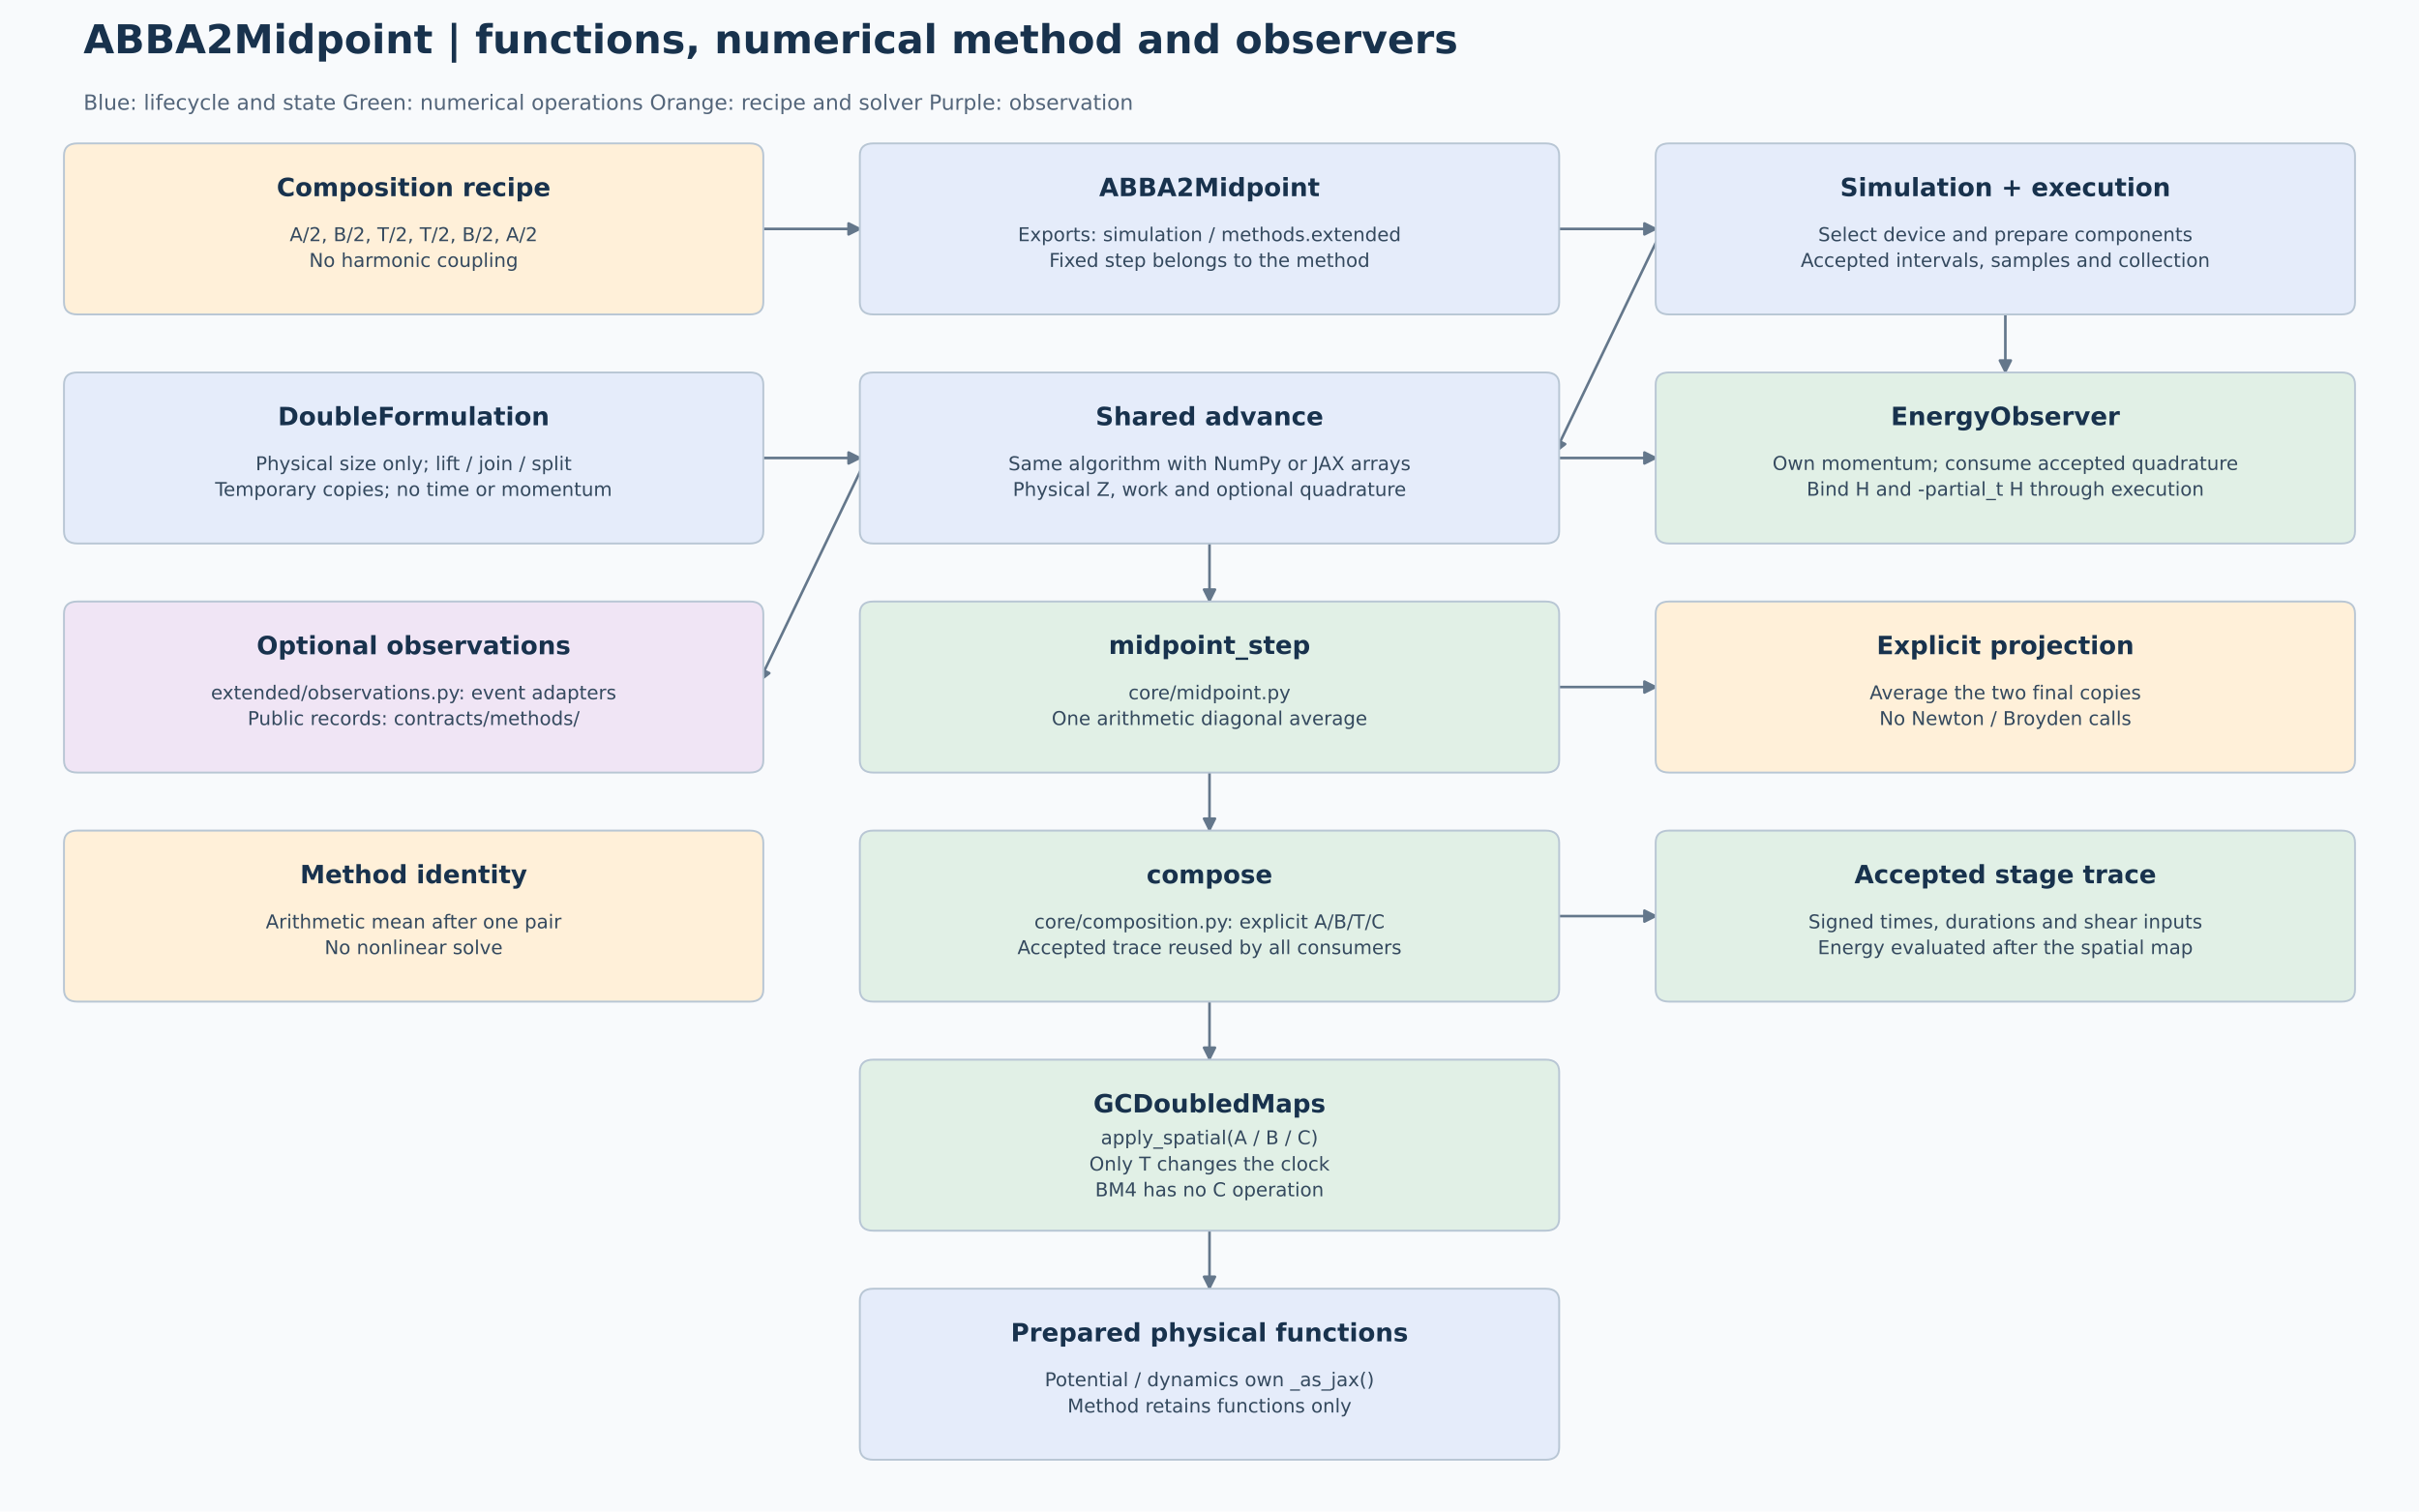
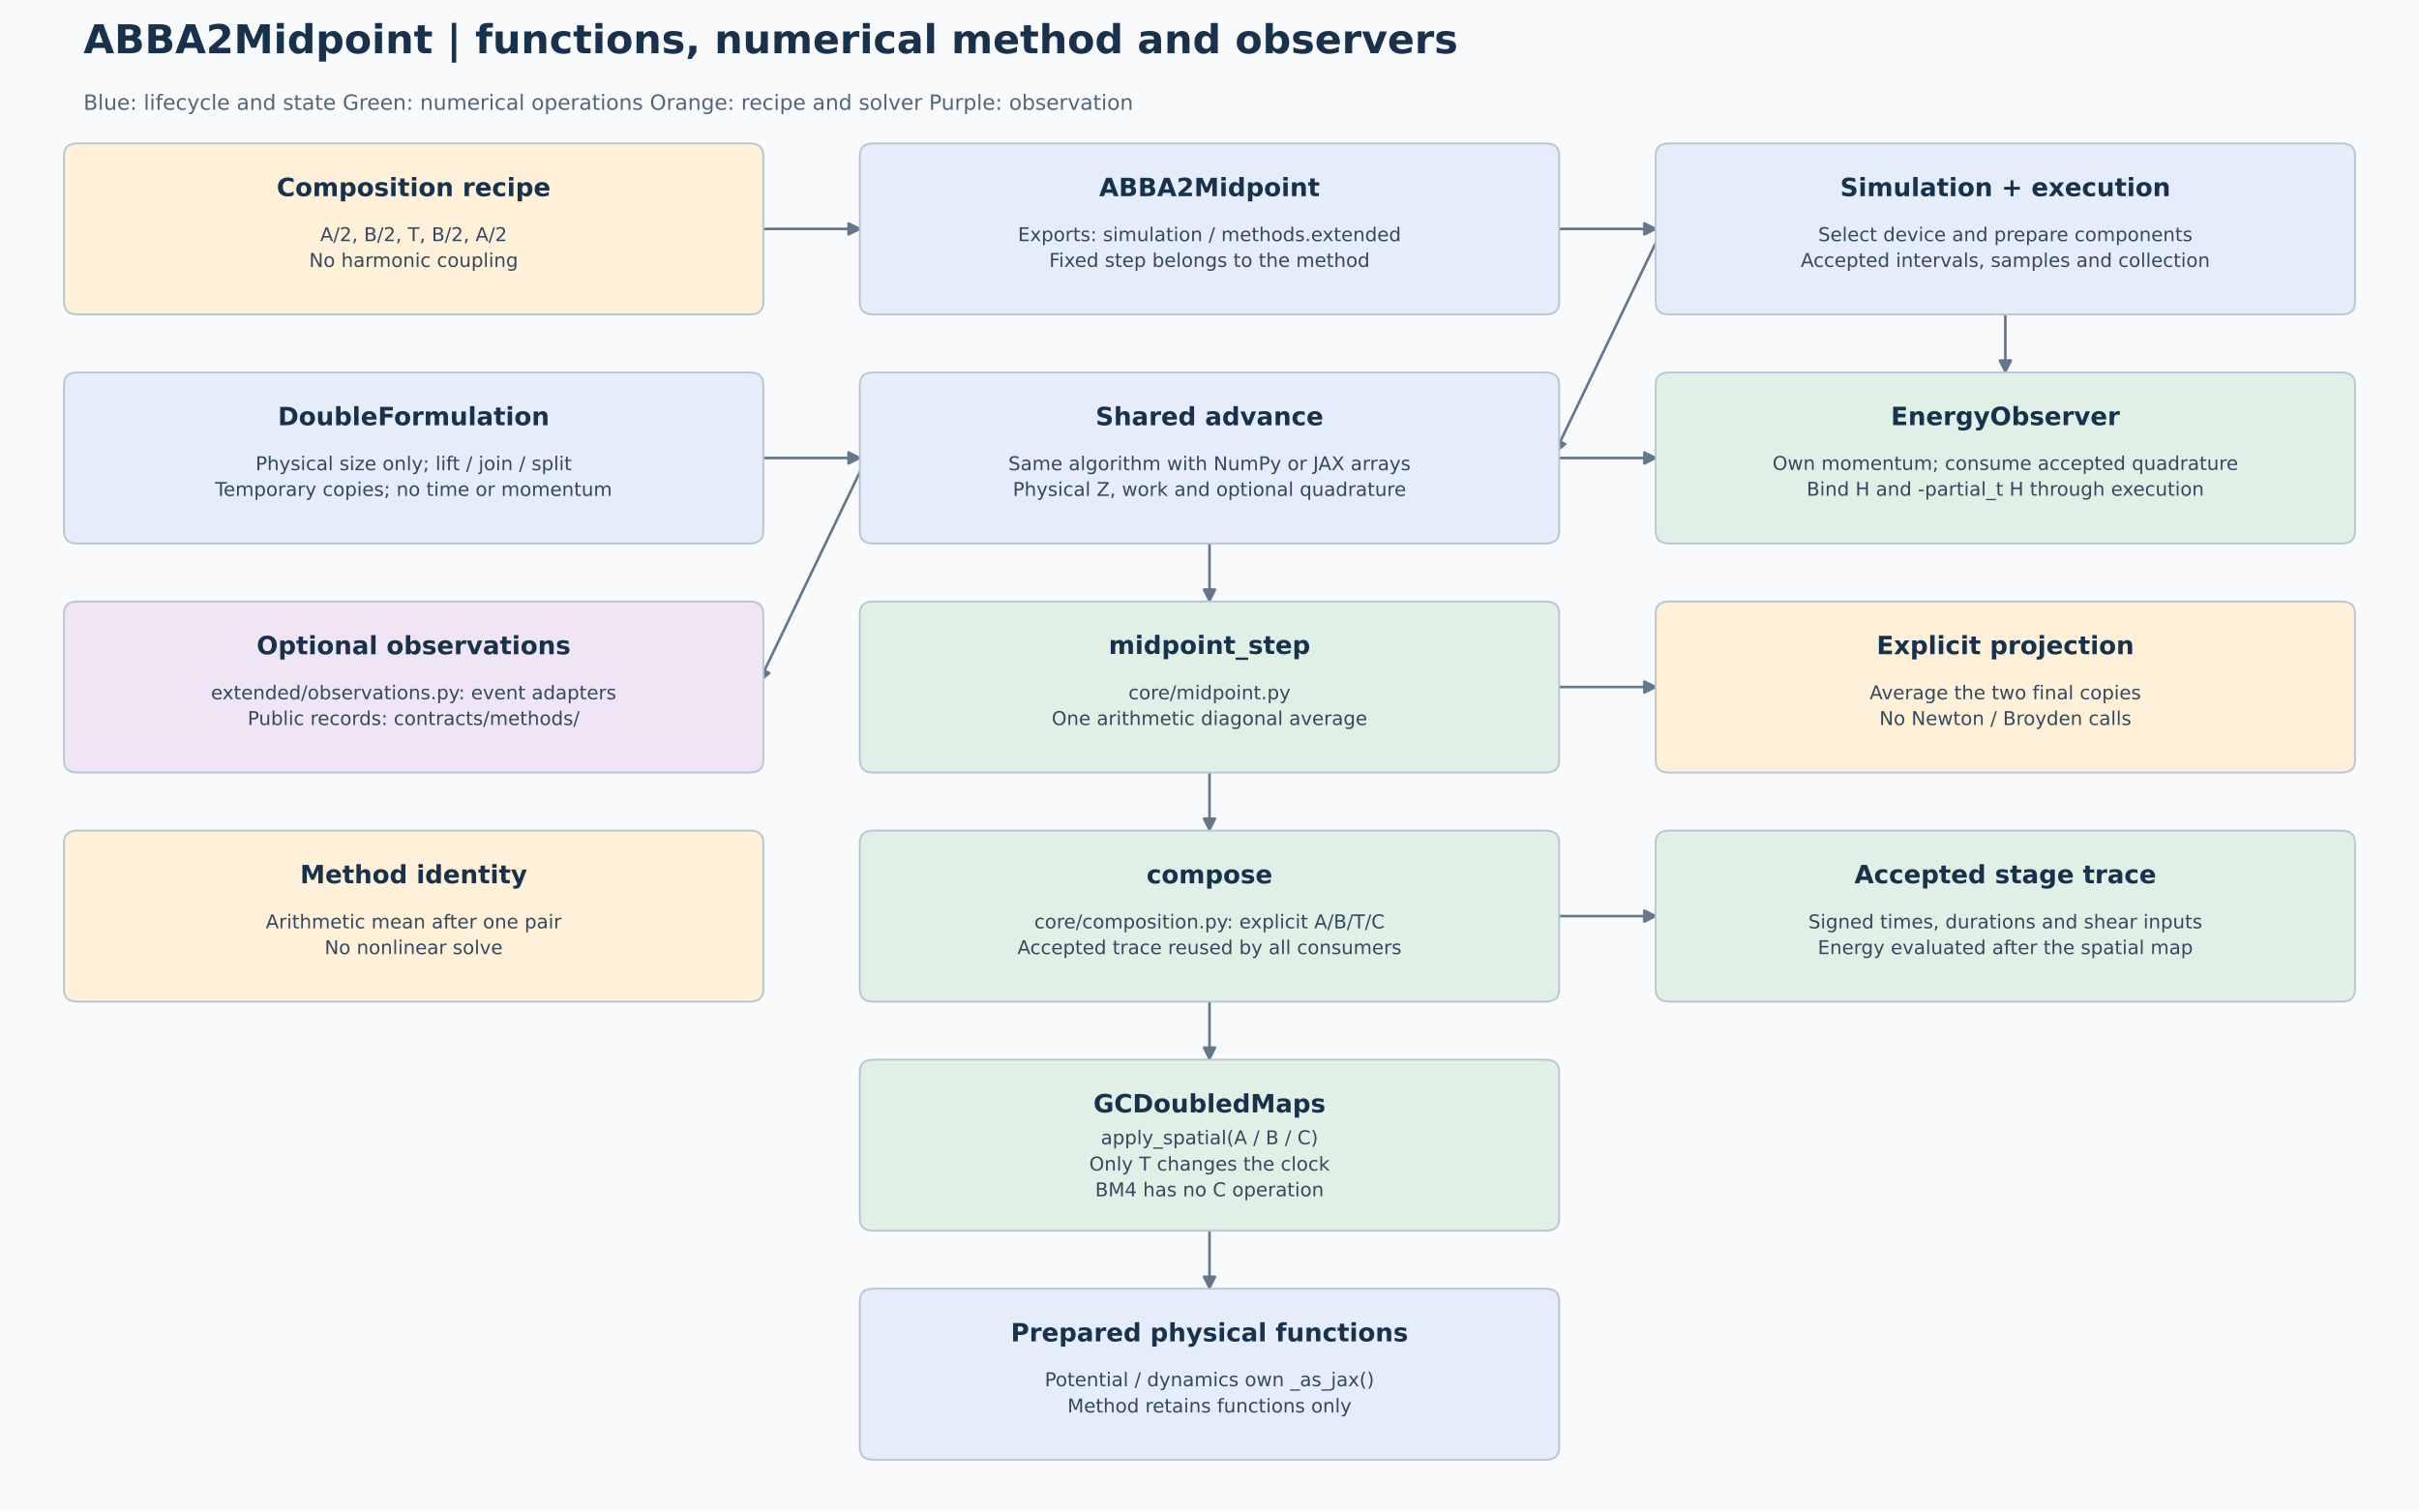
<svg xmlns="http://www.w3.org/2000/svg" width="1152pt" height="720pt" viewBox="0 0 1152 720" version="1.1">
  <defs>
    <style type="text/css">*{stroke-linejoin: round; stroke-linecap: butt}</style>
  </defs>
  <g id="figure_1">
    <g id="patch_1">
      <path d="M 0 720 L 1152 720 L 1152 0 L 0 0 z " style="fill: #f8fafc" />
    </g>
    <g id="axes_1">
      <g id="patch_2">
        <path d="M 362.288 109.039 Q 386.497 109.039 409.309 109.039 " clip-path="url(#pb098db616b)" style="fill: none; stroke: #64778b; stroke-width: 1.25; stroke-linecap: round" />
        <path d="M 404.109 106.439 L 409.309 109.039 L 404.109 111.639 z " clip-path="url(#pb098db616b)" style="fill: #64778b; stroke: #64778b; stroke-width: 1.25; stroke-linecap: round" />
      </g>
      <g id="patch_3">
        <path d="M 741.296 109.039 Q 765.505 109.039 788.317 109.039 " clip-path="url(#pb098db616b)" style="fill: none; stroke: #64778b; stroke-width: 1.25; stroke-linecap: round" />
        <path d="M 783.117 106.439 L 788.317 109.039 L 783.117 111.639 z " clip-path="url(#pb098db616b)" style="fill: #64778b; stroke: #64778b; stroke-width: 1.25; stroke-linecap: round" />
      </g>
      <g id="patch_4">
        <path d="M 790.847 110.841 Q 765.505 163.594 740.768 215.088 " clip-path="url(#pb098db616b)" style="fill: none; stroke: #64778b; stroke-width: 1.25; stroke-linecap: round" />
        <path d="M 745.363 211.527 L 740.768 215.088 L 740.676 209.275 z " clip-path="url(#pb098db616b)" style="fill: #64778b; stroke: #64778b; stroke-width: 1.25; stroke-linecap: round" />
      </g>
      <g id="patch_5">
        <path d="M 362.288 218.153 Q 386.497 218.153 409.309 218.153 " clip-path="url(#pb098db616b)" style="fill: none; stroke: #64778b; stroke-width: 1.25; stroke-linecap: round" />
        <path d="M 404.109 215.553 L 409.309 218.153 L 404.109 220.753 z " clip-path="url(#pb098db616b)" style="fill: #64778b; stroke: #64778b; stroke-width: 1.25; stroke-linecap: round" />
      </g>
      <g id="patch_6">
        <path d="M 576 257.976 Q 576 272.707 576 286.041 " clip-path="url(#pb098db616b)" style="fill: none; stroke: #64778b; stroke-width: 1.25; stroke-linecap: round" />
        <path d="M 578.6 280.841 L 576 286.041 L 573.4 280.841 z " clip-path="url(#pb098db616b)" style="fill: #64778b; stroke: #64778b; stroke-width: 1.25; stroke-linecap: round" />
      </g>
      <g id="patch_7">
        <path d="M 955.008 148.863 Q 955.008 163.594 955.008 176.928 " clip-path="url(#pb098db616b)" style="fill: none; stroke: #64778b; stroke-width: 1.25; stroke-linecap: round" />
        <path d="M 957.608 171.728 L 955.008 176.928 L 952.408 171.728 z " clip-path="url(#pb098db616b)" style="fill: #64778b; stroke: #64778b; stroke-width: 1.25; stroke-linecap: round" />
      </g>
      <g id="patch_8">
        <path d="M 741.296 218.153 Q 765.505 218.153 788.317 218.153 " clip-path="url(#pb098db616b)" style="fill: none; stroke: #64778b; stroke-width: 1.25; stroke-linecap: round" />
        <path d="M 783.117 215.553 L 788.317 218.153 L 783.117 220.753 z " clip-path="url(#pb098db616b)" style="fill: #64778b; stroke: #64778b; stroke-width: 1.25; stroke-linecap: round" />
      </g>
      <g id="patch_9">
        <path d="M 411.839 219.954 Q 386.497 272.708 361.76 324.202 " clip-path="url(#pb098db616b)" style="fill: none; stroke: #64778b; stroke-width: 1.25; stroke-linecap: round" />
        <path d="M 366.355 320.64 L 361.76 324.202 L 361.668 318.389 z " clip-path="url(#pb098db616b)" style="fill: #64778b; stroke: #64778b; stroke-width: 1.25; stroke-linecap: round" />
      </g>
      <g id="patch_10">
        <path d="M 576 367.089 Q 576 381.821 576 395.155 " clip-path="url(#pb098db616b)" style="fill: none; stroke: #64778b; stroke-width: 1.25; stroke-linecap: round" />
        <path d="M 578.6 389.955 L 576 395.155 L 573.4 389.955 z " clip-path="url(#pb098db616b)" style="fill: #64778b; stroke: #64778b; stroke-width: 1.25; stroke-linecap: round" />
      </g>
      <g id="patch_11">
        <path d="M 741.296 327.266 Q 765.505 327.266 788.317 327.266 " clip-path="url(#pb098db616b)" style="fill: none; stroke: #64778b; stroke-width: 1.25; stroke-linecap: round" />
        <path d="M 783.117 324.666 L 788.317 327.266 L 783.117 329.866 z " clip-path="url(#pb098db616b)" style="fill: #64778b; stroke: #64778b; stroke-width: 1.25; stroke-linecap: round" />
      </g>
      <g id="patch_12">
        <path d="M 741.296 436.379 Q 765.505 436.379 788.317 436.379 " clip-path="url(#pb098db616b)" style="fill: none; stroke: #64778b; stroke-width: 1.25; stroke-linecap: round" />
        <path d="M 783.117 433.779 L 788.317 436.379 L 783.117 438.979 z " clip-path="url(#pb098db616b)" style="fill: #64778b; stroke: #64778b; stroke-width: 1.25; stroke-linecap: round" />
      </g>
      <g id="patch_13">
        <path d="M 576 476.203 Q 576 490.934 576 504.268 " clip-path="url(#pb098db616b)" style="fill: none; stroke: #64778b; stroke-width: 1.25; stroke-linecap: round" />
        <path d="M 578.6 499.068 L 576 504.268 L 573.4 499.068 z " clip-path="url(#pb098db616b)" style="fill: #64778b; stroke: #64778b; stroke-width: 1.25; stroke-linecap: round" />
      </g>
      <g id="patch_14">
        <path d="M 576 585.316 Q 576 600.048 576 613.382 " clip-path="url(#pb098db616b)" style="fill: none; stroke: #64778b; stroke-width: 1.25; stroke-linecap: round" />
        <path d="M 578.6 608.182 L 576 613.382 L 573.4 608.182 z " clip-path="url(#pb098db616b)" style="fill: #64778b; stroke: #64778b; stroke-width: 1.25; stroke-linecap: round" />
      </g>
      <g id="patch_15">
        <path d="M 36.922 149.775 L 357.062 149.775 Q 363.514 149.775 363.514 143.955 L 363.514 74.123 Q 363.514 68.304 357.062 68.304 L 36.922 68.304 Q 30.47 68.304 30.47 74.123 L 30.47 143.955 Q 30.47 149.775 36.922 149.775 z " clip-path="url(#pb098db616b)" style="fill: #fff0d9; stroke: #b8c6d4; stroke-width: 0.9; stroke-linejoin: miter" />
      </g>
      <g id="patch_16">
        <path d="M 415.93 149.775 L 736.07 149.775 Q 742.522 149.775 742.522 143.955 L 742.522 74.123 Q 742.522 68.304 736.07 68.304 L 415.93 68.304 Q 409.478 68.304 409.478 74.123 L 409.478 143.955 Q 409.478 149.775 415.93 149.775 z " clip-path="url(#pb098db616b)" style="fill: #e5ecfa; stroke: #b8c6d4; stroke-width: 0.9; stroke-linejoin: miter" />
      </g>
      <g id="patch_17">
        <path d="M 794.938 149.775 L 1115.078 149.775 Q 1121.53 149.775 1121.53 143.955 L 1121.53 74.123 Q 1121.53 68.304 1115.078 68.304 L 794.938 68.304 Q 788.486 68.304 788.486 74.123 L 788.486 143.955 Q 788.486 149.775 794.938 149.775 z " clip-path="url(#pb098db616b)" style="fill: #e5ecfa; stroke: #b8c6d4; stroke-width: 0.9; stroke-linejoin: miter" />
      </g>
      <g id="patch_18">
        <path d="M 36.922 258.888 L 357.062 258.888 Q 363.514 258.888 363.514 253.069 L 363.514 183.236 Q 363.514 177.417 357.062 177.417 L 36.922 177.417 Q 30.47 177.417 30.47 183.236 L 30.47 253.069 Q 30.47 258.888 36.922 258.888 z " clip-path="url(#pb098db616b)" style="fill: #e5ecfa; stroke: #b8c6d4; stroke-width: 0.9; stroke-linejoin: miter" />
      </g>
      <g id="patch_19">
        <path d="M 415.93 258.888 L 736.07 258.888 Q 742.522 258.888 742.522 253.069 L 742.522 183.236 Q 742.522 177.417 736.07 177.417 L 415.93 177.417 Q 409.478 177.417 409.478 183.236 L 409.478 253.069 Q 409.478 258.888 415.93 258.888 z " clip-path="url(#pb098db616b)" style="fill: #e5ecfa; stroke: #b8c6d4; stroke-width: 0.9; stroke-linejoin: miter" />
      </g>
      <g id="patch_20">
        <path d="M 794.938 258.888 L 1115.078 258.888 Q 1121.53 258.888 1121.53 253.069 L 1121.53 183.236 Q 1121.53 177.417 1115.078 177.417 L 794.938 177.417 Q 788.486 177.417 788.486 183.236 L 788.486 253.069 Q 788.486 258.888 794.938 258.888 z " clip-path="url(#pb098db616b)" style="fill: #e1f0e6; stroke: #b8c6d4; stroke-width: 0.9; stroke-linejoin: miter" />
      </g>
      <g id="patch_21">
        <path d="M 36.922 368.002 L 357.062 368.002 Q 363.514 368.002 363.514 362.182 L 363.514 292.35 Q 363.514 286.53 357.062 286.53 L 36.922 286.53 Q 30.47 286.53 30.47 292.35 L 30.47 362.182 Q 30.47 368.002 36.922 368.002 z " clip-path="url(#pb098db616b)" style="fill: #f0e5f5; stroke: #b8c6d4; stroke-width: 0.9; stroke-linejoin: miter" />
      </g>
      <g id="patch_22">
        <path d="M 415.93 368.002 L 736.07 368.002 Q 742.522 368.002 742.522 362.182 L 742.522 292.35 Q 742.522 286.53 736.07 286.53 L 415.93 286.53 Q 409.478 286.53 409.478 292.35 L 409.478 362.182 Q 409.478 368.002 415.93 368.002 z " clip-path="url(#pb098db616b)" style="fill: #e1f0e6; stroke: #b8c6d4; stroke-width: 0.9; stroke-linejoin: miter" />
      </g>
      <g id="patch_23">
        <path d="M 794.938 368.002 L 1115.078 368.002 Q 1121.53 368.002 1121.53 362.182 L 1121.53 292.35 Q 1121.53 286.53 1115.078 286.53 L 794.938 286.53 Q 788.486 286.53 788.486 292.35 L 788.486 362.182 Q 788.486 368.002 794.938 368.002 z " clip-path="url(#pb098db616b)" style="fill: #fff0d9; stroke: #b8c6d4; stroke-width: 0.9; stroke-linejoin: miter" />
      </g>
      <g id="patch_24">
        <path d="M 36.922 477.115 L 357.062 477.115 Q 363.514 477.115 363.514 471.296 L 363.514 401.463 Q 363.514 395.644 357.062 395.644 L 36.922 395.644 Q 30.47 395.644 30.47 401.463 L 30.47 471.296 Q 30.47 477.115 36.922 477.115 z " clip-path="url(#pb098db616b)" style="fill: #fff0d9; stroke: #b8c6d4; stroke-width: 0.9; stroke-linejoin: miter" />
      </g>
      <g id="patch_25">
        <path d="M 415.93 477.115 L 736.07 477.115 Q 742.522 477.115 742.522 471.296 L 742.522 401.463 Q 742.522 395.644 736.07 395.644 L 415.93 395.644 Q 409.478 395.644 409.478 401.463 L 409.478 471.296 Q 409.478 477.115 415.93 477.115 z " clip-path="url(#pb098db616b)" style="fill: #e1f0e6; stroke: #b8c6d4; stroke-width: 0.9; stroke-linejoin: miter" />
      </g>
      <g id="patch_26">
        <path d="M 794.938 477.115 L 1115.078 477.115 Q 1121.53 477.115 1121.53 471.296 L 1121.53 401.463 Q 1121.53 395.644 1115.078 395.644 L 794.938 395.644 Q 788.486 395.644 788.486 401.463 L 788.486 471.296 Q 788.486 477.115 794.938 477.115 z " clip-path="url(#pb098db616b)" style="fill: #e1f0e6; stroke: #b8c6d4; stroke-width: 0.9; stroke-linejoin: miter" />
      </g>
      <g id="patch_27">
        <path d="M 415.93 586.228 L 736.07 586.228 Q 742.522 586.228 742.522 580.409 L 742.522 510.576 Q 742.522 504.757 736.07 504.757 L 415.93 504.757 Q 409.478 504.757 409.478 510.576 L 409.478 580.409 Q 409.478 586.228 415.93 586.228 z " clip-path="url(#pb098db616b)" style="fill: #e1f0e6; stroke: #b8c6d4; stroke-width: 0.9; stroke-linejoin: miter" />
      </g>
      <g id="patch_28">
        <path d="M 415.93 695.342 L 736.07 695.342 Q 742.522 695.342 742.522 689.522 L 742.522 619.69 Q 742.522 613.871 736.07 613.871 L 415.93 613.871 Q 409.478 613.871 409.478 619.69 L 409.478 689.522 Q 409.478 695.342 415.93 695.342 z " clip-path="url(#pb098db616b)" style="fill: #e5ecfa; stroke: #b8c6d4; stroke-width: 0.9; stroke-linejoin: miter" />
      </g>
      <g id="text_1">
        <text style="font-weight: 700; font-size: 19px; font-family: 'DejaVu Sans', 'Bitstream Vera Sans', 'Computer Modern Sans Serif', 'Lucida Grande', 'Verdana', 'Geneva', 'Lucid', 'Arial', 'Helvetica', 'Avant Garde', sans-serif; text-anchor: start; fill: #18324d" x="39.744" y="25.386" transform="rotate(-0 39.744 25.38557)">ABBA2Midpoint | functions, numerical method and observers</text>
      </g>
      <g id="text_2">
        <text style="font-size: 10px; font-family: 'DejaVu Sans', 'Bitstream Vera Sans', 'Computer Modern Sans Serif', 'Lucida Grande', 'Verdana', 'Geneva', 'Lucid', 'Arial', 'Helvetica', 'Avant Garde', sans-serif; text-anchor: start; fill: #53657a" x="39.744" y="52.3" transform="rotate(-0 39.744 52.30021)">Blue: lifecycle and state    Green: numerical operations    Orange: recipe and solver    Purple: observation</text>
      </g>
      <g id="text_3">
        <text style="font-weight: 700; font-size: 12px; font-family: 'DejaVu Sans', 'Bitstream Vera Sans', 'Computer Modern Sans Serif', 'Lucida Grande', 'Verdana', 'Geneva', 'Lucid', 'Arial', 'Helvetica', 'Avant Garde', sans-serif; text-anchor: middle; fill: #18324d" x="196.992" y="93.437" transform="rotate(-0 196.992 93.43744)">Composition recipe</text>
      </g>
      <g id="text_4">
-         <text style="font-size: 9.1px; font-family: 'DejaVu Sans', 'Bitstream Vera Sans', 'Computer Modern Sans Serif', 'Lucida Grande', 'Verdana', 'Geneva', 'Lucid', 'Arial', 'Helvetica', 'Avant Garde', sans-serif; fill: #34495e" transform="translate(137.9387 114.8745)">A/2, B/2, T/2, T/2, B/2, A/2</text>
+         <text style="font-size: 9.1px; font-family: 'DejaVu Sans', 'Bitstream Vera Sans', 'Computer Modern Sans Serif', 'Lucida Grande', 'Verdana', 'Geneva', 'Lucid', 'Arial', 'Helvetica', 'Avant Garde', sans-serif; fill: #34495e" transform="translate(152.4653 114.8745)">A/2, B/2, T, B/2, A/2</text>
        <text style="font-size: 9.1px; font-family: 'DejaVu Sans', 'Bitstream Vera Sans', 'Computer Modern Sans Serif', 'Lucida Grande', 'Verdana', 'Geneva', 'Lucid', 'Arial', 'Helvetica', 'Avant Garde', sans-serif; fill: #34495e" transform="translate(147.2257 127.1389)">No harmonic coupling</text>
      </g>
      <g id="text_5">
        <text style="font-weight: 700; font-size: 12px; font-family: 'DejaVu Sans', 'Bitstream Vera Sans', 'Computer Modern Sans Serif', 'Lucida Grande', 'Verdana', 'Geneva', 'Lucid', 'Arial', 'Helvetica', 'Avant Garde', sans-serif; text-anchor: middle; fill: #18324d" x="576" y="93.437" transform="rotate(-0 576 93.43744)">ABBA2Midpoint</text>
      </g>
      <g id="text_6">
        <text style="font-size: 9.1px; font-family: 'DejaVu Sans', 'Bitstream Vera Sans', 'Computer Modern Sans Serif', 'Lucida Grande', 'Verdana', 'Geneva', 'Lucid', 'Arial', 'Helvetica', 'Avant Garde', sans-serif; fill: #34495e" transform="translate(484.7689 114.8745)">Exports: simulation / methods.extended</text>
        <text style="font-size: 9.1px; font-family: 'DejaVu Sans', 'Bitstream Vera Sans', 'Computer Modern Sans Serif', 'Lucida Grande', 'Verdana', 'Geneva', 'Lucid', 'Arial', 'Helvetica', 'Avant Garde', sans-serif; fill: #34495e" transform="translate(499.6524 127.1389)">Fixed step belongs to the method</text>
      </g>
      <g id="text_7">
        <text style="font-weight: 700; font-size: 12px; font-family: 'DejaVu Sans', 'Bitstream Vera Sans', 'Computer Modern Sans Serif', 'Lucida Grande', 'Verdana', 'Geneva', 'Lucid', 'Arial', 'Helvetica', 'Avant Garde', sans-serif; text-anchor: middle; fill: #18324d" x="955.008" y="93.437" transform="rotate(-0 955.008 93.43744)">Simulation + execution</text>
      </g>
      <g id="text_8">
        <text style="font-size: 9.1px; font-family: 'DejaVu Sans', 'Bitstream Vera Sans', 'Computer Modern Sans Serif', 'Lucida Grande', 'Verdana', 'Geneva', 'Lucid', 'Arial', 'Helvetica', 'Avant Garde', sans-serif; fill: #34495e" transform="translate(865.8671 114.8745)">Select device and prepare components</text>
        <text style="font-size: 9.1px; font-family: 'DejaVu Sans', 'Bitstream Vera Sans', 'Computer Modern Sans Serif', 'Lucida Grande', 'Verdana', 'Geneva', 'Lucid', 'Arial', 'Helvetica', 'Avant Garde', sans-serif; fill: #34495e" transform="translate(857.5598 127.1389)">Accepted intervals, samples and collection</text>
      </g>
      <g id="text_9">
        <text style="font-weight: 700; font-size: 12px; font-family: 'DejaVu Sans', 'Bitstream Vera Sans', 'Computer Modern Sans Serif', 'Lucida Grande', 'Verdana', 'Geneva', 'Lucid', 'Arial', 'Helvetica', 'Avant Garde', sans-serif; text-anchor: middle; fill: #18324d" x="196.992" y="202.551" transform="rotate(-0 196.992 202.5508)">DoubleFormulation</text>
      </g>
      <g id="text_10">
        <text style="font-size: 9.1px; font-family: 'DejaVu Sans', 'Bitstream Vera Sans', 'Computer Modern Sans Serif', 'Lucida Grande', 'Verdana', 'Geneva', 'Lucid', 'Arial', 'Helvetica', 'Avant Garde', sans-serif; fill: #34495e" transform="translate(121.7158 223.9879)">Physical size only; lift / join / split</text>
        <text style="font-size: 9.1px; font-family: 'DejaVu Sans', 'Bitstream Vera Sans', 'Computer Modern Sans Serif', 'Lucida Grande', 'Verdana', 'Geneva', 'Lucid', 'Arial', 'Helvetica', 'Avant Garde', sans-serif; fill: #34495e" transform="translate(102.4565 236.2523)">Temporary copies; no time or momentum</text>
      </g>
      <g id="text_11">
        <text style="font-weight: 700; font-size: 12px; font-family: 'DejaVu Sans', 'Bitstream Vera Sans', 'Computer Modern Sans Serif', 'Lucida Grande', 'Verdana', 'Geneva', 'Lucid', 'Arial', 'Helvetica', 'Avant Garde', sans-serif; text-anchor: middle; fill: #18324d" x="576" y="202.551" transform="rotate(-0 576 202.5508)">Shared advance</text>
      </g>
      <g id="text_12">
        <text style="font-size: 9.1px; font-family: 'DejaVu Sans', 'Bitstream Vera Sans', 'Computer Modern Sans Serif', 'Lucida Grande', 'Verdana', 'Geneva', 'Lucid', 'Arial', 'Helvetica', 'Avant Garde', sans-serif; fill: #34495e" transform="translate(480.2005 223.9879)">Same algorithm with NumPy or JAX arrays</text>
        <text style="font-size: 9.1px; font-family: 'DejaVu Sans', 'Bitstream Vera Sans', 'Computer Modern Sans Serif', 'Lucida Grande', 'Verdana', 'Geneva', 'Lucid', 'Arial', 'Helvetica', 'Avant Garde', sans-serif; fill: #34495e" transform="translate(482.3446 236.2523)">Physical Z, work and optional quadrature</text>
      </g>
      <g id="text_13">
        <text style="font-weight: 700; font-size: 12px; font-family: 'DejaVu Sans', 'Bitstream Vera Sans', 'Computer Modern Sans Serif', 'Lucida Grande', 'Verdana', 'Geneva', 'Lucid', 'Arial', 'Helvetica', 'Avant Garde', sans-serif; text-anchor: middle; fill: #18324d" x="955.008" y="202.504" transform="rotate(-0 955.008 202.504)">EnergyObserver</text>
      </g>
      <g id="text_14">
        <text style="font-size: 9.1px; font-family: 'DejaVu Sans', 'Bitstream Vera Sans', 'Computer Modern Sans Serif', 'Lucida Grande', 'Verdana', 'Geneva', 'Lucid', 'Arial', 'Helvetica', 'Avant Garde', sans-serif; fill: #34495e" transform="translate(844.1245 223.8614)">Own momentum; consume accepted quadrature</text>
        <text style="font-size: 9.1px; font-family: 'DejaVu Sans', 'Bitstream Vera Sans', 'Computer Modern Sans Serif', 'Lucida Grande', 'Verdana', 'Geneva', 'Lucid', 'Arial', 'Helvetica', 'Avant Garde', sans-serif; fill: #34495e" transform="translate(860.3758 236.1257)">Bind H and -partial_t H through execution</text>
      </g>
      <g id="text_15">
        <text style="font-weight: 700; font-size: 12px; font-family: 'DejaVu Sans', 'Bitstream Vera Sans', 'Computer Modern Sans Serif', 'Lucida Grande', 'Verdana', 'Geneva', 'Lucid', 'Arial', 'Helvetica', 'Avant Garde', sans-serif; text-anchor: middle; fill: #18324d" x="196.992" y="311.664" transform="rotate(-0 196.992 311.6642)">Optional observations</text>
      </g>
      <g id="text_16">
        <text style="font-size: 9.1px; font-family: 'DejaVu Sans', 'Bitstream Vera Sans', 'Computer Modern Sans Serif', 'Lucida Grande', 'Verdana', 'Geneva', 'Lucid', 'Arial', 'Helvetica', 'Avant Garde', sans-serif; fill: #34495e" transform="translate(100.4623 333.1013)">extended/observations.py: event adapters</text>
        <text style="font-size: 9.1px; font-family: 'DejaVu Sans', 'Bitstream Vera Sans', 'Computer Modern Sans Serif', 'Lucida Grande', 'Verdana', 'Geneva', 'Lucid', 'Arial', 'Helvetica', 'Avant Garde', sans-serif; fill: #34495e" transform="translate(117.923 345.3657)">Public records: contracts/methods/</text>
      </g>
      <g id="text_17">
        <text style="font-weight: 700; font-size: 12px; font-family: 'DejaVu Sans', 'Bitstream Vera Sans', 'Computer Modern Sans Serif', 'Lucida Grande', 'Verdana', 'Geneva', 'Lucid', 'Arial', 'Helvetica', 'Avant Garde', sans-serif; text-anchor: middle; fill: #18324d" x="576" y="311.497" transform="rotate(-0 576 311.4974)">midpoint_step</text>
      </g>
      <g id="text_18">
        <text style="font-size: 9.1px; font-family: 'DejaVu Sans', 'Bitstream Vera Sans', 'Computer Modern Sans Serif', 'Lucida Grande', 'Verdana', 'Geneva', 'Lucid', 'Arial', 'Helvetica', 'Avant Garde', sans-serif; fill: #34495e" transform="translate(537.3975 333.1013)">core/midpoint.py</text>
        <text style="font-size: 9.1px; font-family: 'DejaVu Sans', 'Bitstream Vera Sans', 'Computer Modern Sans Serif', 'Lucida Grande', 'Verdana', 'Geneva', 'Lucid', 'Arial', 'Helvetica', 'Avant Garde', sans-serif; fill: #34495e" transform="translate(500.8482 345.3657)">One arithmetic diagonal average</text>
      </g>
      <g id="text_19">
        <text style="font-weight: 700; font-size: 12px; font-family: 'DejaVu Sans', 'Bitstream Vera Sans', 'Computer Modern Sans Serif', 'Lucida Grande', 'Verdana', 'Geneva', 'Lucid', 'Arial', 'Helvetica', 'Avant Garde', sans-serif; text-anchor: middle; fill: #18324d" x="955.008" y="311.617" transform="rotate(-0 955.008 311.6174)">Explicit projection</text>
      </g>
      <g id="text_20">
        <text style="font-size: 9.1px; font-family: 'DejaVu Sans', 'Bitstream Vera Sans', 'Computer Modern Sans Serif', 'Lucida Grande', 'Verdana', 'Geneva', 'Lucid', 'Arial', 'Helvetica', 'Avant Garde', sans-serif; fill: #34495e" transform="translate(890.3731 333.1013)">Average the two final copies</text>
        <text style="font-size: 9.1px; font-family: 'DejaVu Sans', 'Bitstream Vera Sans', 'Computer Modern Sans Serif', 'Lucida Grande', 'Verdana', 'Geneva', 'Lucid', 'Arial', 'Helvetica', 'Avant Garde', sans-serif; fill: #34495e" transform="translate(894.9999 345.3657)">No Newton / Broyden calls</text>
      </g>
      <g id="text_21">
        <text style="font-weight: 700; font-size: 12px; font-family: 'DejaVu Sans', 'Bitstream Vera Sans', 'Computer Modern Sans Serif', 'Lucida Grande', 'Verdana', 'Geneva', 'Lucid', 'Arial', 'Helvetica', 'Avant Garde', sans-serif; text-anchor: middle; fill: #18324d" x="196.992" y="420.731" transform="rotate(-0 196.992 420.7308)">Method identity</text>
      </g>
      <g id="text_22">
        <text style="font-size: 9.1px; font-family: 'DejaVu Sans', 'Bitstream Vera Sans', 'Computer Modern Sans Serif', 'Lucida Grande', 'Verdana', 'Geneva', 'Lucid', 'Arial', 'Helvetica', 'Avant Garde', sans-serif; fill: #34495e" transform="translate(126.5658 442.2147)">Arithmetic mean after one pair</text>
        <text style="font-size: 9.1px; font-family: 'DejaVu Sans', 'Bitstream Vera Sans', 'Computer Modern Sans Serif', 'Lucida Grande', 'Verdana', 'Geneva', 'Lucid', 'Arial', 'Helvetica', 'Avant Garde', sans-serif; fill: #34495e" transform="translate(154.5796 454.4791)">No nonlinear solve</text>
      </g>
      <g id="text_23">
        <text style="font-weight: 700; font-size: 12px; font-family: 'DejaVu Sans', 'Bitstream Vera Sans', 'Computer Modern Sans Serif', 'Lucida Grande', 'Verdana', 'Geneva', 'Lucid', 'Arial', 'Helvetica', 'Avant Garde', sans-serif; text-anchor: middle; fill: #18324d" x="576" y="420.778" transform="rotate(-0 576 420.7776)">compose</text>
      </g>
      <g id="text_24">
        <text style="font-size: 9.1px; font-family: 'DejaVu Sans', 'Bitstream Vera Sans', 'Computer Modern Sans Serif', 'Lucida Grande', 'Verdana', 'Geneva', 'Lucid', 'Arial', 'Helvetica', 'Avant Garde', sans-serif; fill: #34495e" transform="translate(492.5829 442.2147)">core/composition.py: explicit A/B/T/C</text>
        <text style="font-size: 9.1px; font-family: 'DejaVu Sans', 'Bitstream Vera Sans', 'Computer Modern Sans Serif', 'Lucida Grande', 'Verdana', 'Geneva', 'Lucid', 'Arial', 'Helvetica', 'Avant Garde', sans-serif; fill: #34495e" transform="translate(484.5258 454.4791)">Accepted trace reused by all consumers</text>
      </g>
      <g id="text_25">
        <text style="font-weight: 700; font-size: 12px; font-family: 'DejaVu Sans', 'Bitstream Vera Sans', 'Computer Modern Sans Serif', 'Lucida Grande', 'Verdana', 'Geneva', 'Lucid', 'Arial', 'Helvetica', 'Avant Garde', sans-serif; text-anchor: middle; fill: #18324d" x="955.008" y="420.731" transform="rotate(-0 955.008 420.7308)">Accepted stage trace</text>
      </g>
      <g id="text_26">
        <text style="font-size: 9.1px; font-family: 'DejaVu Sans', 'Bitstream Vera Sans', 'Computer Modern Sans Serif', 'Lucida Grande', 'Verdana', 'Geneva', 'Lucid', 'Arial', 'Helvetica', 'Avant Garde', sans-serif; fill: #34495e" transform="translate(861.2062 442.2147)">Signed times, durations and shear inputs</text>
        <text style="font-size: 9.1px; font-family: 'DejaVu Sans', 'Bitstream Vera Sans', 'Computer Modern Sans Serif', 'Lucida Grande', 'Verdana', 'Geneva', 'Lucid', 'Arial', 'Helvetica', 'Avant Garde', sans-serif; fill: #34495e" transform="translate(865.6709 454.4791)">Energy evaluated after the spatial map</text>
      </g>
      <g id="text_27">
        <text style="font-weight: 700; font-size: 12px; font-family: 'DejaVu Sans', 'Bitstream Vera Sans', 'Computer Modern Sans Serif', 'Lucida Grande', 'Verdana', 'Geneva', 'Lucid', 'Arial', 'Helvetica', 'Avant Garde', sans-serif; text-anchor: middle; fill: #18324d" x="576" y="529.891" transform="rotate(-0 576 529.891)">GCDoubledMaps</text>
      </g>
      <g id="text_28">
        <text style="font-size: 9.1px; font-family: 'DejaVu Sans', 'Bitstream Vera Sans', 'Computer Modern Sans Serif', 'Lucida Grande', 'Verdana', 'Geneva', 'Lucid', 'Arial', 'Helvetica', 'Avant Garde', sans-serif; fill: #34495e" transform="translate(524.2437 545.0694)">apply_spatial(A / B / C)</text>
        <text style="font-size: 9.1px; font-family: 'DejaVu Sans', 'Bitstream Vera Sans', 'Computer Modern Sans Serif', 'Lucida Grande', 'Verdana', 'Geneva', 'Lucid', 'Arial', 'Helvetica', 'Avant Garde', sans-serif; fill: #34495e" transform="translate(518.7454 557.5869)">Only T changes the clock</text>
        <text style="font-size: 9.1px; font-family: 'DejaVu Sans', 'Bitstream Vera Sans', 'Computer Modern Sans Serif', 'Lucida Grande', 'Verdana', 'Geneva', 'Lucid', 'Arial', 'Helvetica', 'Avant Garde', sans-serif; fill: #34495e" transform="translate(521.5401 569.8512)">BM4 has no C operation</text>
      </g>
      <g id="text_29">
        <text style="font-weight: 700; font-size: 12px; font-family: 'DejaVu Sans', 'Bitstream Vera Sans', 'Computer Modern Sans Serif', 'Lucida Grande', 'Verdana', 'Geneva', 'Lucid', 'Arial', 'Helvetica', 'Avant Garde', sans-serif; text-anchor: middle; fill: #18324d" x="576" y="638.958" transform="rotate(-0 576 638.9576)">Prepared physical functions</text>
      </g>
      <g id="text_30">
        <text style="font-size: 9.1px; font-family: 'DejaVu Sans', 'Bitstream Vera Sans', 'Computer Modern Sans Serif', 'Lucida Grande', 'Verdana', 'Geneva', 'Lucid', 'Arial', 'Helvetica', 'Avant Garde', sans-serif; fill: #34495e" transform="translate(497.5388 660.315)">Potential / dynamics own _as_jax()</text>
        <text style="font-size: 9.1px; font-family: 'DejaVu Sans', 'Bitstream Vera Sans', 'Computer Modern Sans Serif', 'Lucida Grande', 'Verdana', 'Geneva', 'Lucid', 'Arial', 'Helvetica', 'Avant Garde', sans-serif; fill: #34495e" transform="translate(508.3579 672.8324)">Method retains functions only</text>
      </g>
    </g>
  </g>
  <defs>
    <clipPath id="pb098db616b">
      <rect x="11.52" y="7.2" width="1128.96" height="705.6" />
    </clipPath>
  </defs>
</svg>
